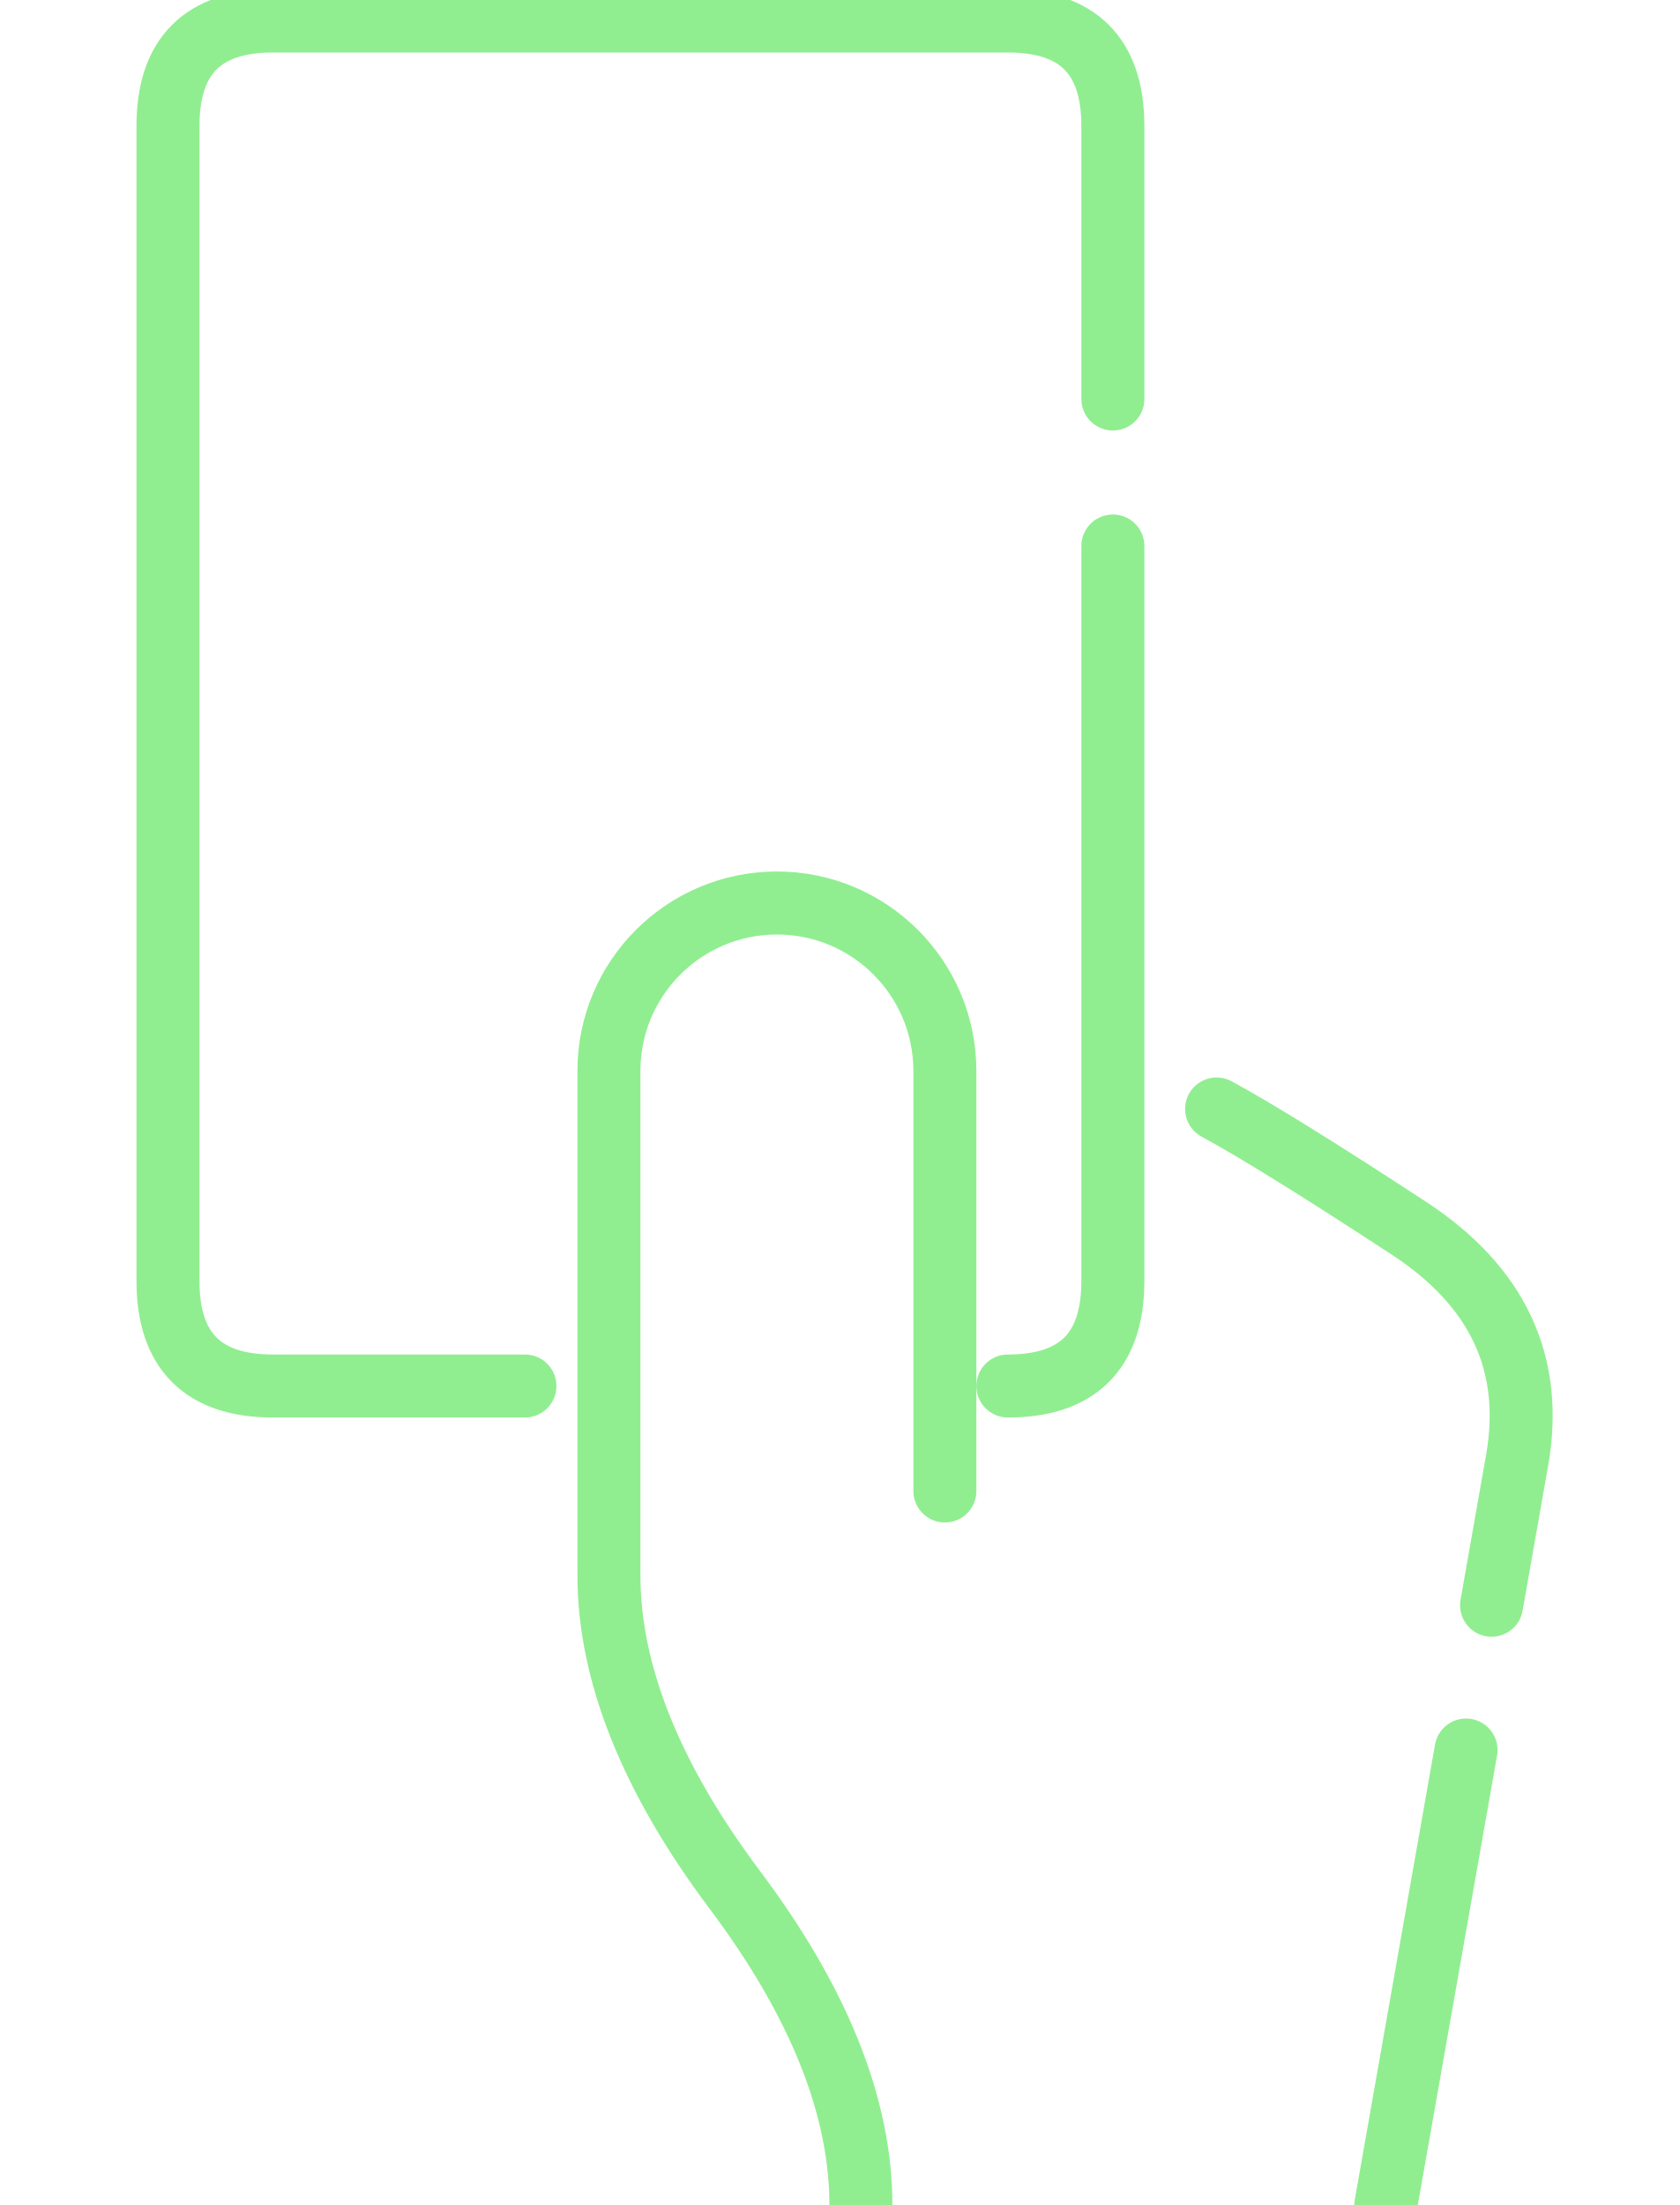
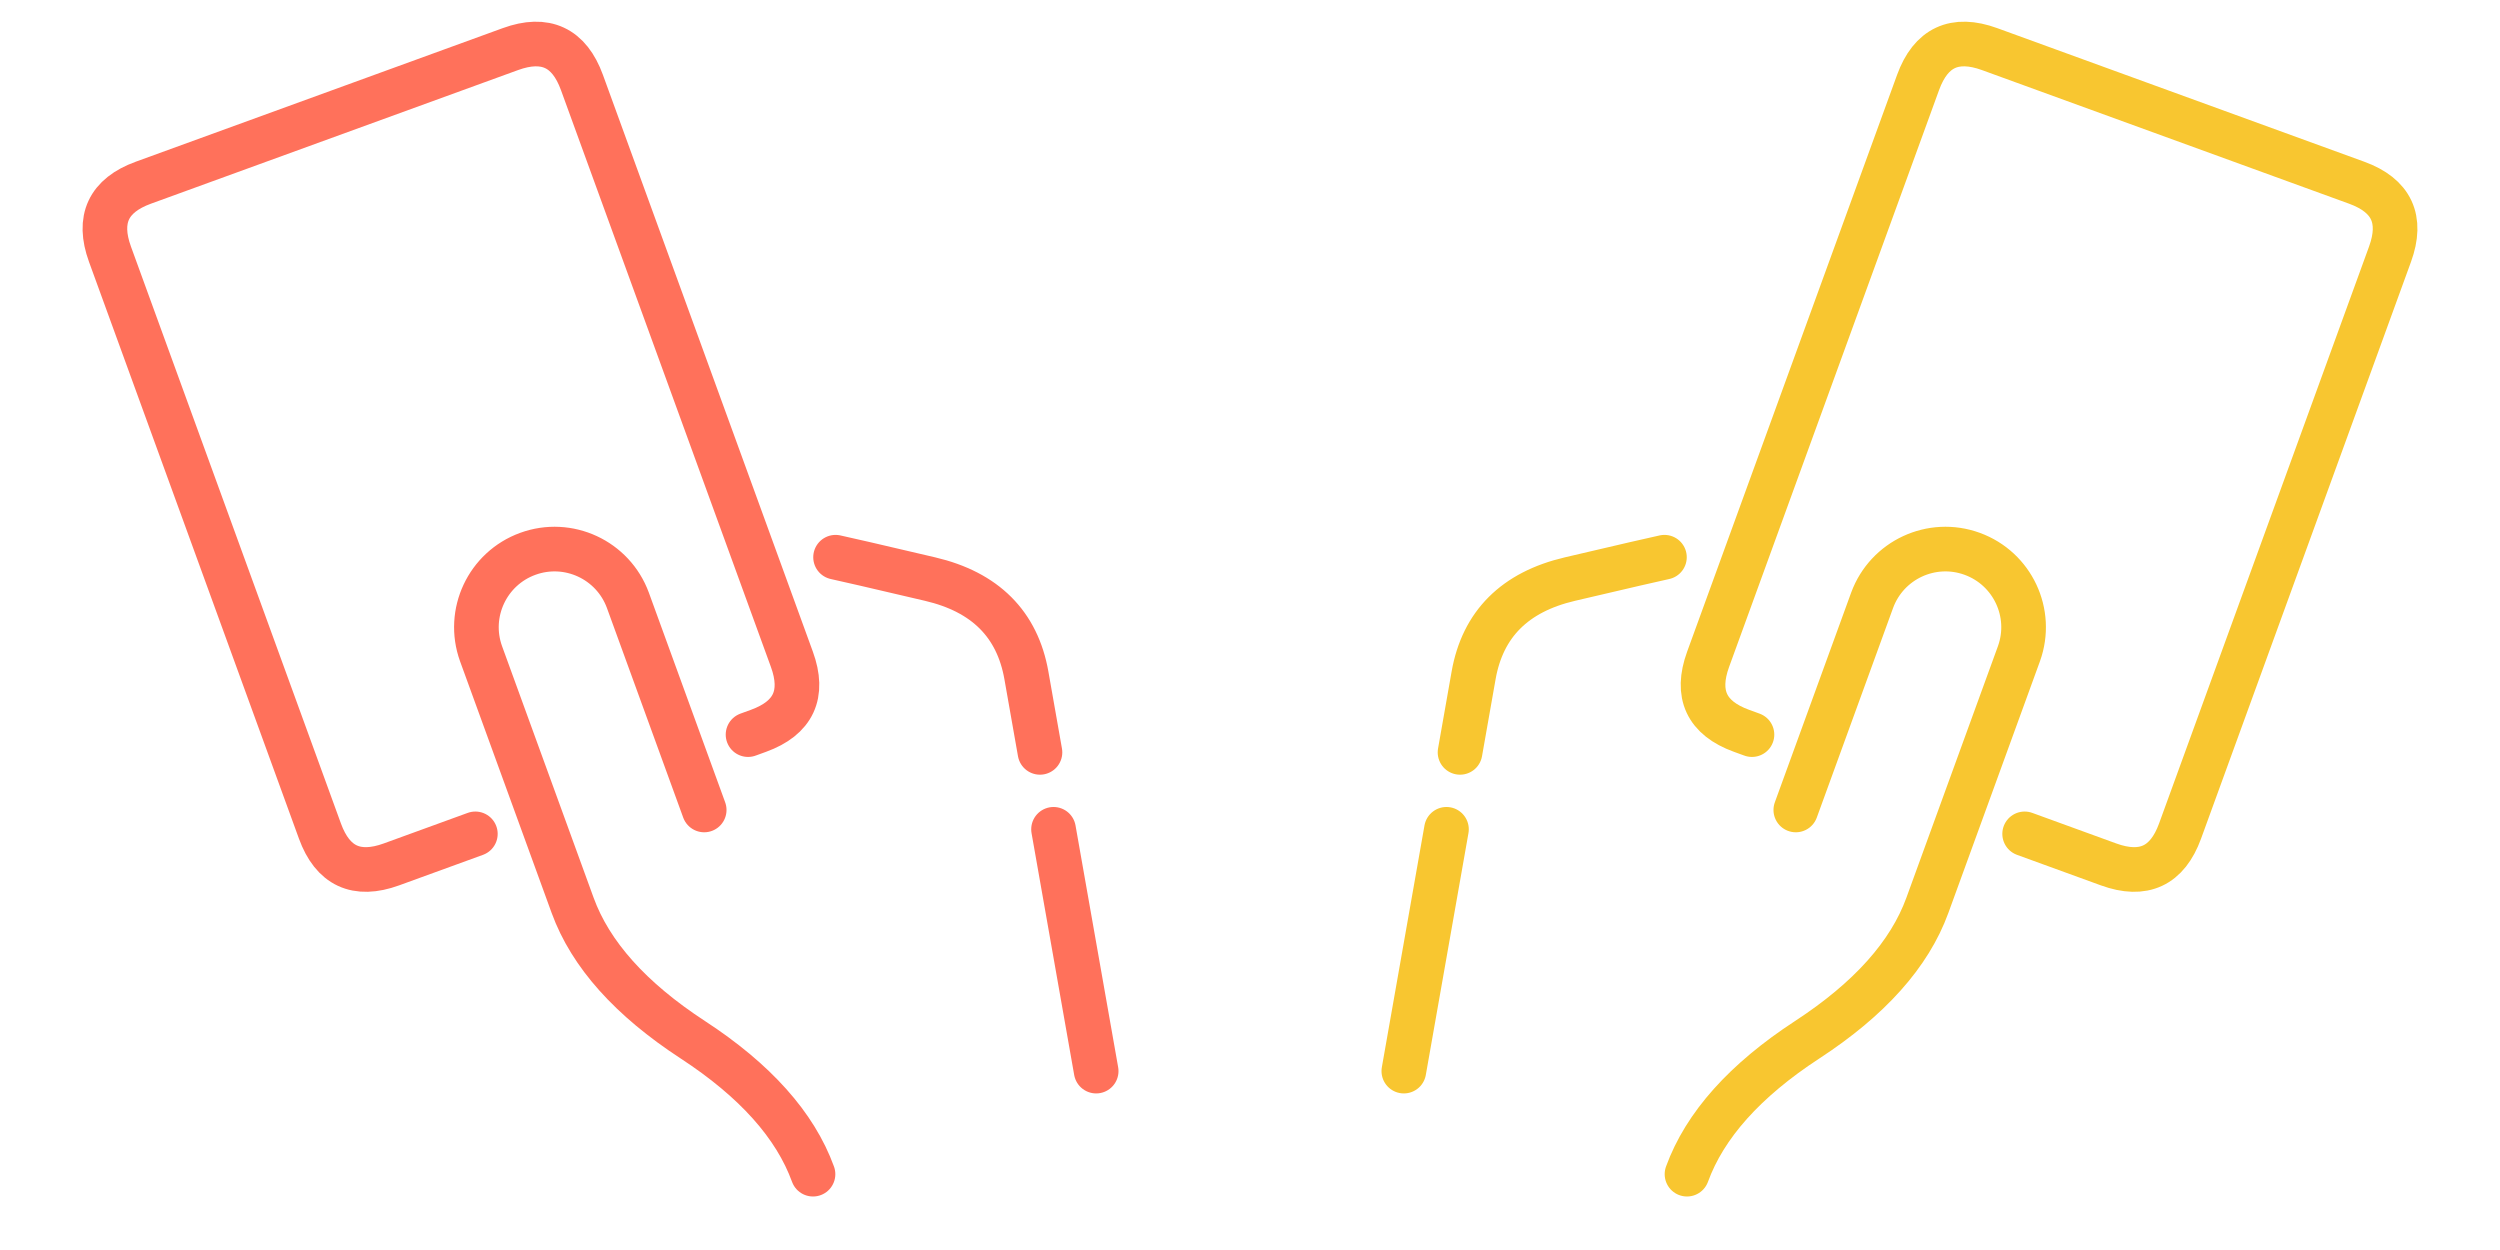
- <svg xmlns="http://www.w3.org/2000/svg" version="1.1" width="400px" height="525px" stroke="lightgreen" fill="transparent" stroke-width="15">
-   <g>
-     <path id="_svg_logo_card" stroke-linecap="round" d="       M 125 330       l -60 0       q -25 0 -25 -25       l 0 -275       q 0 -25 25 -25       l 175 0       q 25 0 25 25       l 0 65       m 0 35       l 0 175       q 0 25 -25 25       " />
-     <path id="_svg_logo_thumb" stroke-linecap="round" d="       M 225 355       l 0 -100       a 40 40 0 0 0 -80 0       l 0 120       q 0 35 30 75       t 30 75       " />
-     <path id="_svg_logo_hand" transform="rotate(10 330 525)" stroke-linecap="round" d="       M 330 525       l 0 -110       m 0 -35       l 0 -35       q 0 -35 -35 -50       t -50 -20       " />
+ <svg xmlns="http://www.w3.org/2000/svg" width="1120" height="560">
+   <g stroke="#FF715B" fill="transparent" stroke-width="20" stroke-linecap="round">
+     <path d="M212.96 373.572l-37.587 13.68q-23.493 8.551-32.043-14.941L49.274 113.895q-8.55-23.492 14.942-32.042l164.446-59.854q23.493-8.55 32.043 14.942l94.056 258.415q8.55 23.493-14.942 32.043l-4.698 1.71" />
+     <path d="M315.48 362.862l-34.202-93.969a35 35 0 00-65.778 23.941l41.042 112.763q11.97 32.89 53.842 60.217t53.843 60.216M491.085 479.857L471.984 371.53m-6.078-34.469l-6.077-34.468q-6.078-34.468-43.151-43.163t-42.344-9.795" />
+   </g>
+   <g stroke-linecap="round" stroke="#f8c630" fill="transparent" stroke-width="20">
+     <path d="M907.04 373.572l37.587 13.68q23.493 8.551 32.043-14.941l94.056-258.416q8.55-23.492-14.942-32.042L891.338 21.999q-23.493-8.55-32.043 14.942l-94.056 258.415q-8.55 23.493 14.942 32.043l4.698 1.71" />
+     <path d="M804.52 362.862l34.202-93.969a35 35 0 0165.778 23.941l-41.042 112.763q-11.97 32.89-53.842 60.217t-53.843 60.216M628.915 479.857l19.101-108.328m6.078-34.469l6.077-34.468q6.078-34.468 43.151-43.163t42.344-9.795" />
  </g>
</svg>
